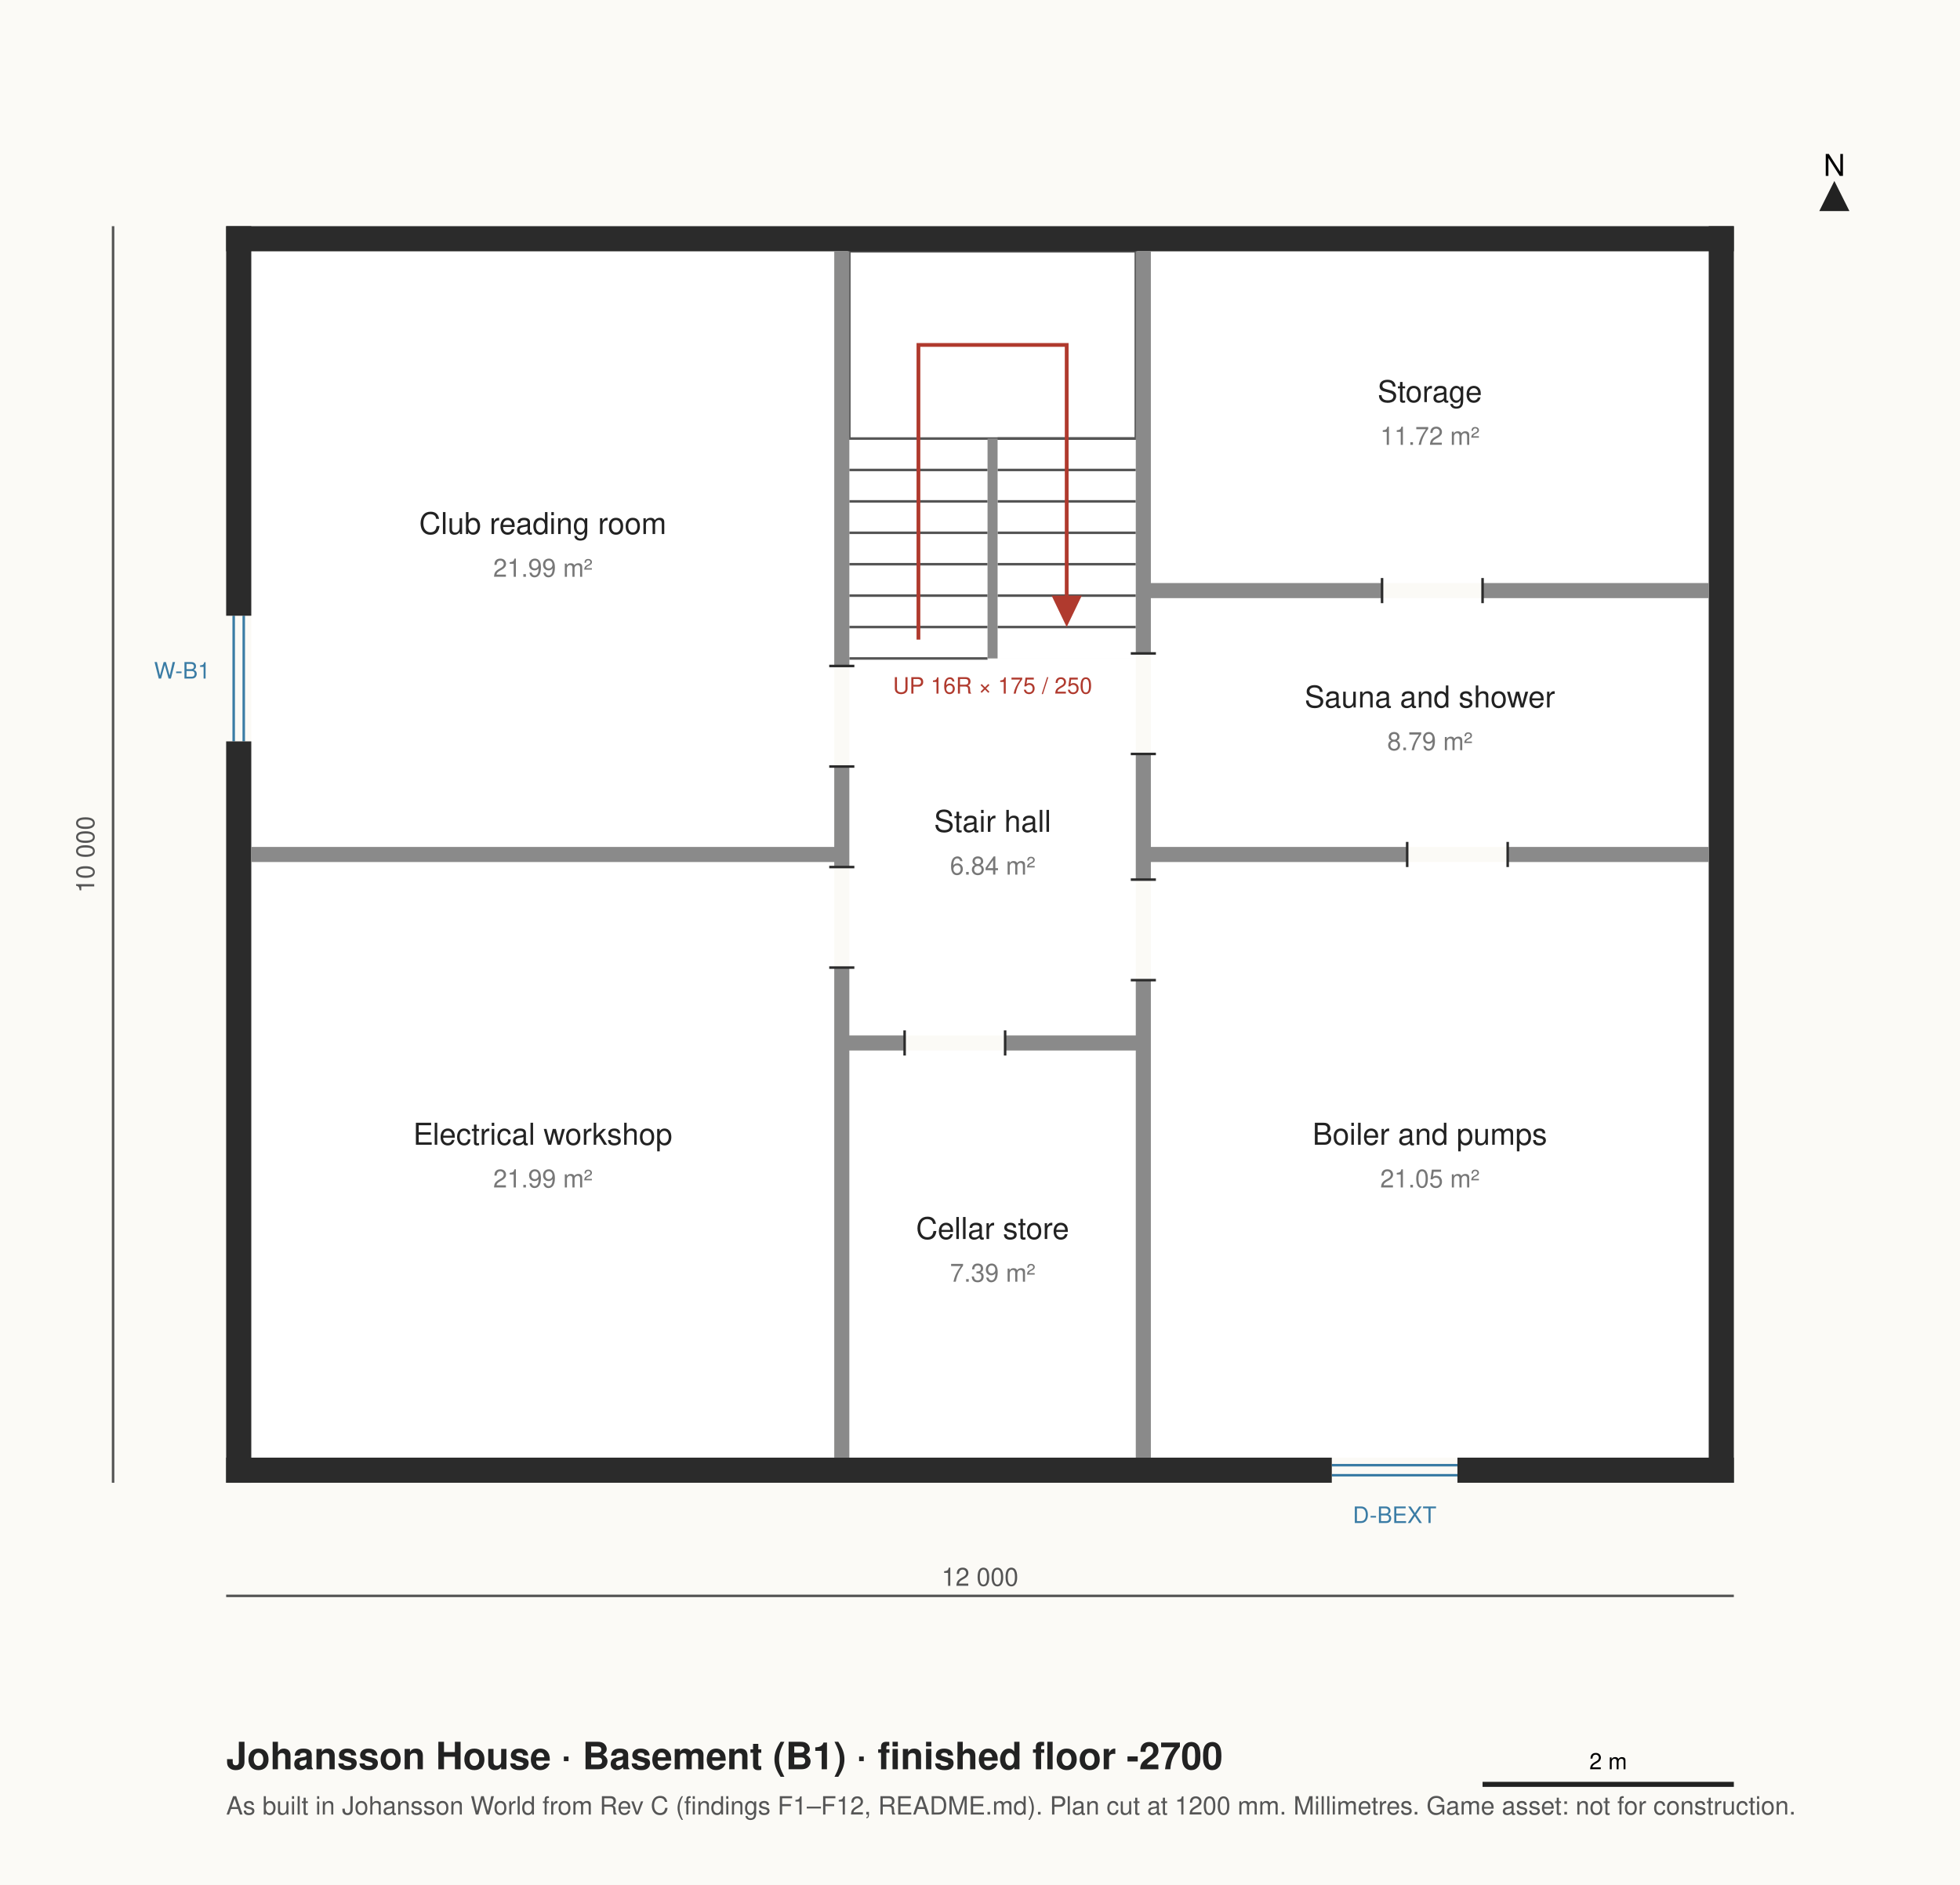
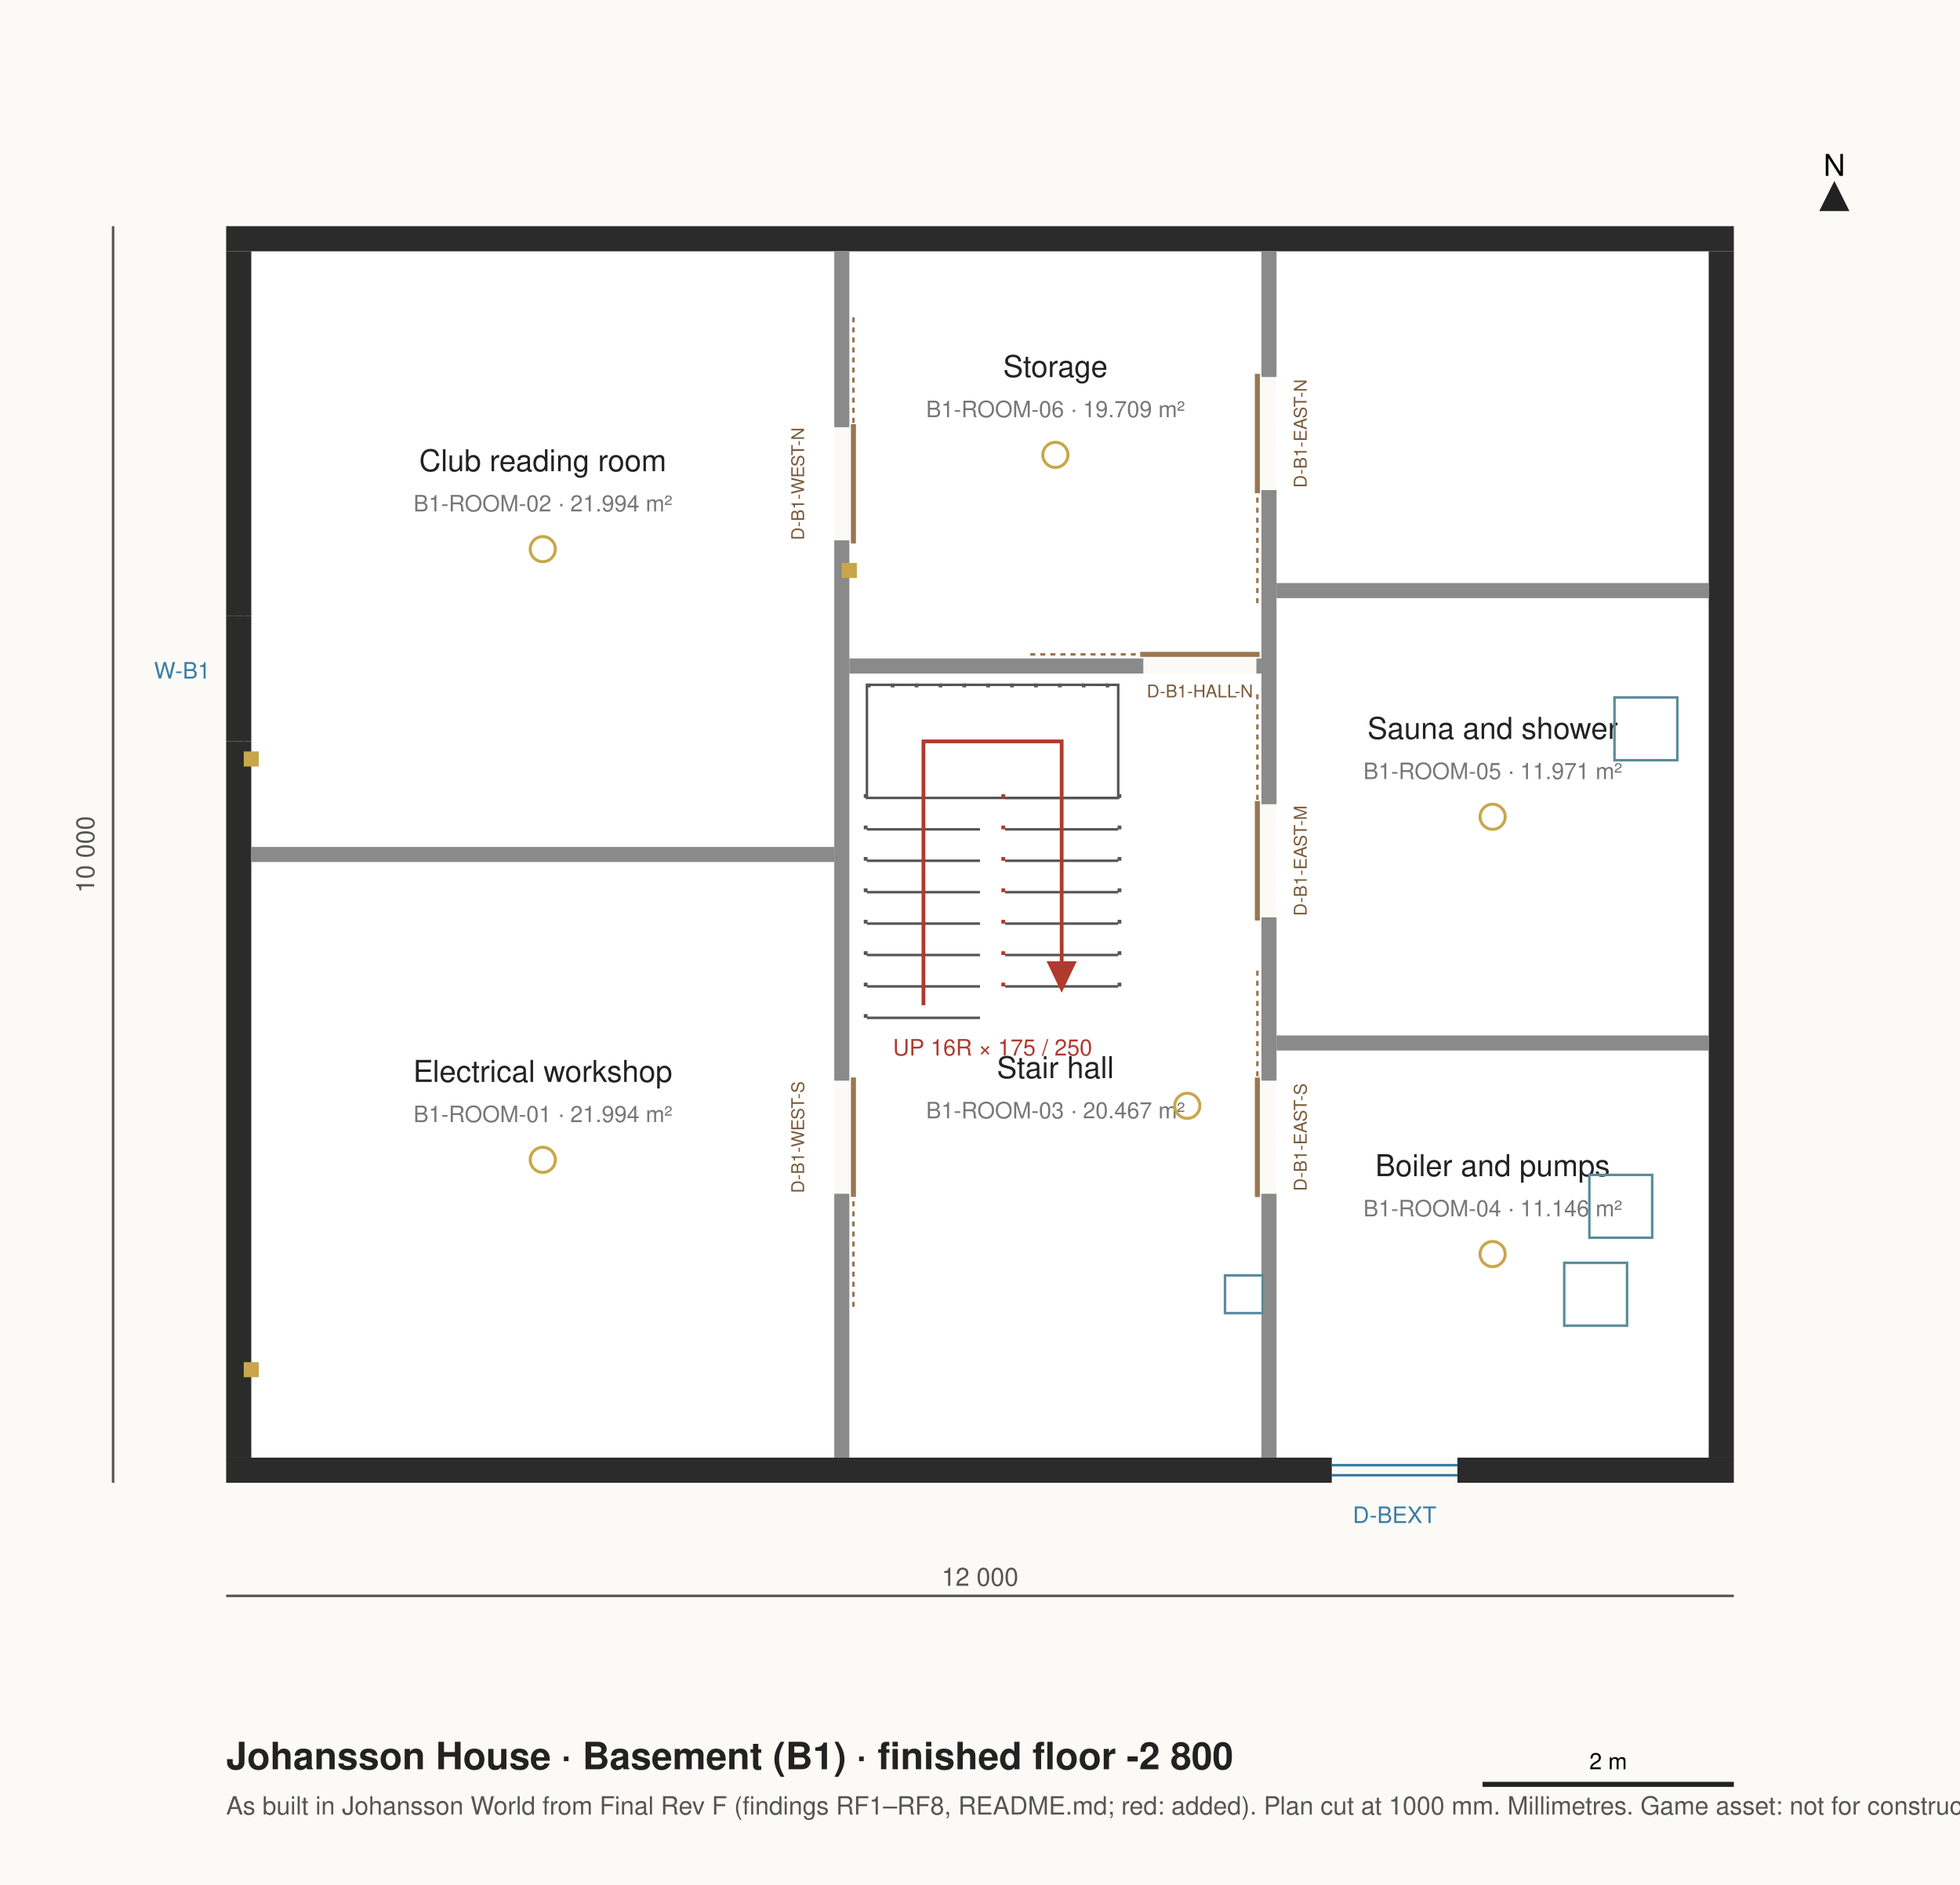
<svg xmlns="http://www.w3.org/2000/svg" viewBox="0 0 780 750" width="780" height="750" font-family="Helvetica, Arial, sans-serif">
  <rect width="780" height="750" fill="#fbfaf6" />
  <rect x="100" y="343" width="232" height="237" fill="#ffffff" stroke="none" />
-   <text x="216" y="455.5" font-size="12" text-anchor="middle" fill="#222">Electrical workshop</text>
-   <text x="216" y="472.5" font-size="10" text-anchor="middle" fill="#777">21.99 m²</text>
+   <text x="216" y="430.5" font-size="12" text-anchor="middle" fill="#222">Electrical workshop</text>
+   <text x="216" y="446.5" font-size="9" text-anchor="middle" fill="#777">B1-ROOM-01 · 21.994 m²</text>
  <rect x="100" y="100" width="232" height="237" fill="#ffffff" stroke="none" />
-   <text x="216" y="212.5" font-size="12" text-anchor="middle" fill="#222">Club reading room</text>
-   <text x="216" y="229.5" font-size="10" text-anchor="middle" fill="#777">21.99 m²</text>
-   <rect x="338" y="418" width="114" height="162" fill="#ffffff" stroke="none" />
-   <text x="395" y="493" font-size="12" text-anchor="middle" fill="#222">Cellar store</text>
-   <text x="395" y="510" font-size="10" text-anchor="middle" fill="#777">7.39 m²</text>
-   <rect x="338" y="262" width="114" height="150" fill="#ffffff" stroke="none" />
-   <text x="395" y="331" font-size="12" text-anchor="middle" fill="#222">Stair hall</text>
-   <text x="395" y="348" font-size="10" text-anchor="middle" fill="#777">6.84 m²</text>
-   <rect x="338" y="100" width="114" height="162" fill="#ffffff" stroke="none" />
-   <rect x="458" y="343" width="222" height="237" fill="#ffffff" stroke="none" />
-   <text x="569" y="455.5" font-size="12" text-anchor="middle" fill="#222">Boiler and pumps</text>
-   <text x="569" y="472.5" font-size="10" text-anchor="middle" fill="#777">21.05 m²</text>
-   <rect x="458" y="238" width="222" height="99" fill="#ffffff" stroke="none" />
-   <text x="569" y="281.5" font-size="12" text-anchor="middle" fill="#222">Sauna and shower</text>
-   <text x="569" y="298.5" font-size="10" text-anchor="middle" fill="#777">8.79 m²</text>
-   <rect x="458" y="100" width="222" height="132" fill="#ffffff" stroke="none" />
-   <text x="569" y="160" font-size="12" text-anchor="middle" fill="#222">Storage</text>
-   <text x="569" y="177" font-size="10" text-anchor="middle" fill="#777">11.72 m²</text>
-   <line x1="338" y1="262" x2="393" y2="262" stroke="#555" stroke-width="1" />
-   <line x1="338" y1="249.5" x2="393" y2="249.5" stroke="#555" stroke-width="1" />
-   <line x1="338" y1="237" x2="393" y2="237" stroke="#555" stroke-width="1" />
-   <line x1="338" y1="224.5" x2="393" y2="224.5" stroke="#555" stroke-width="1" />
-   <line x1="338" y1="212" x2="393" y2="212" stroke="#555" stroke-width="1" />
-   <line x1="338" y1="199.5" x2="393" y2="199.5" stroke="#555" stroke-width="1" />
-   <line x1="338" y1="187" x2="393" y2="187" stroke="#555" stroke-width="1" />
-   <line x1="397" y1="174.5" x2="452" y2="174.5" stroke="#555" stroke-width="1" />
-   <line x1="397" y1="187" x2="452" y2="187" stroke="#555" stroke-width="1" />
-   <line x1="397" y1="199.5" x2="452" y2="199.5" stroke="#555" stroke-width="1" />
-   <line x1="397" y1="212" x2="452" y2="212" stroke="#555" stroke-width="1" />
-   <line x1="397" y1="224.5" x2="452" y2="224.5" stroke="#555" stroke-width="1" />
-   <line x1="397" y1="237" x2="452" y2="237" stroke="#555" stroke-width="1" />
-   <line x1="397" y1="249.5" x2="452" y2="249.5" stroke="#555" stroke-width="1" />
-   <rect x="338" y="100" width="114" height="74.5" fill="none" stroke="#555" stroke-width="1" />
-   <polyline points="365.5,254.5 365.5,137.25 424.5,137.25 424.5,244.5" fill="none" stroke="#b03a2e" stroke-width="1.5" />
-   <polygon points="418.5,237 430.5,237 424.5,249.5" fill="#b03a2e" />
-   <text x="395" y="276" font-size="9" text-anchor="middle" fill="#b03a2e">UP 16R × 175 / 250</text>
-   <rect x="393" y="174.5" width="4" height="87.5" fill="#8a8a8a" />
+   <text x="216" y="187.5" font-size="12" text-anchor="middle" fill="#222">Club reading room</text>
+   <text x="216" y="203.5" font-size="9" text-anchor="middle" fill="#777">B1-ROOM-02 · 21.994 m²</text>
+   <rect x="338" y="268" width="164" height="312" fill="#ffffff" stroke="none" />
+   <text x="420" y="429" font-size="12" text-anchor="middle" fill="#222">Stair hall</text>
+   <text x="420" y="445" font-size="9" text-anchor="middle" fill="#777">B1-ROOM-03 · 20.467 m²</text>
+   <rect x="508" y="418" width="172" height="162" fill="#ffffff" stroke="none" />
+   <text x="594" y="468" font-size="12" text-anchor="middle" fill="#222">Boiler and pumps</text>
+   <text x="594" y="484" font-size="9" text-anchor="middle" fill="#777">B1-ROOM-04 · 11.146 m²</text>
+   <rect x="508" y="238" width="172" height="174" fill="#ffffff" stroke="none" />
+   <text x="594" y="294" font-size="12" text-anchor="middle" fill="#222">Sauna and shower</text>
+   <text x="594" y="310" font-size="9" text-anchor="middle" fill="#777">B1-ROOM-05 · 11.971 m²</text>
+   <rect x="338" y="100" width="164" height="162" fill="#ffffff" stroke="none" />
+   <rect x="508" y="100" width="172" height="132" fill="#ffffff" stroke="none" />
+   <text x="420" y="150" font-size="12" text-anchor="middle" fill="#222">Storage</text>
+   <text x="420" y="166" font-size="9" text-anchor="middle" fill="#777">B1-ROOM-06 · 19.709 m²</text>
+   <line x1="345" y1="405" x2="390" y2="405" stroke="#555" stroke-width="1" />
+   <line x1="345" y1="392.5" x2="390" y2="392.5" stroke="#555" stroke-width="1" />
+   <line x1="345" y1="380" x2="390" y2="380" stroke="#555" stroke-width="1" />
+   <line x1="345" y1="367.5" x2="390" y2="367.5" stroke="#555" stroke-width="1" />
+   <line x1="345" y1="355" x2="390" y2="355" stroke="#555" stroke-width="1" />
+   <line x1="345" y1="342.5" x2="390" y2="342.5" stroke="#555" stroke-width="1" />
+   <line x1="345" y1="330" x2="390" y2="330" stroke="#555" stroke-width="1" />
+   <line x1="400" y1="317.5" x2="445" y2="317.5" stroke="#555" stroke-width="1" />
+   <line x1="400" y1="330" x2="445" y2="330" stroke="#555" stroke-width="1" />
+   <line x1="400" y1="342.5" x2="445" y2="342.5" stroke="#555" stroke-width="1" />
+   <line x1="400" y1="355" x2="445" y2="355" stroke="#555" stroke-width="1" />
+   <line x1="400" y1="367.5" x2="445" y2="367.5" stroke="#555" stroke-width="1" />
+   <line x1="400" y1="380" x2="445" y2="380" stroke="#555" stroke-width="1" />
+   <line x1="400" y1="392.5" x2="445" y2="392.5" stroke="#555" stroke-width="1" />
+   <rect x="345" y="272.5" width="100" height="45" fill="none" stroke="#555" stroke-width="1" />
+   <polyline points="367.5,400 367.5,295 422.5,295 422.5,390" fill="none" stroke="#b03a2e" stroke-width="1.5" />
+   <polygon points="416.5,382.5 428.5,382.5 422.5,395" fill="#b03a2e" />
+   <text x="395" y="420" font-size="9" text-anchor="middle" fill="#b03a2e">UP 16R × 175 / 250</text>
+   <rect x="343.75" y="403.5" width="1.5" height="1.5" fill="#555" />
+   <rect x="343.75" y="391" width="1.5" height="1.5" fill="#555" />
+   <rect x="343.75" y="378.5" width="1.5" height="1.5" fill="#555" />
+   <rect x="343.75" y="366" width="1.5" height="1.5" fill="#555" />
+   <rect x="343.75" y="353.5" width="1.5" height="1.5" fill="#555" />
+   <rect x="343.75" y="341" width="1.5" height="1.5" fill="#555" />
+   <rect x="343.75" y="328.5" width="1.5" height="1.5" fill="#555" />
+   <rect x="343.75" y="316" width="1.5" height="1.5" fill="#555" />
+   <rect x="444.75" y="391" width="1.5" height="1.5" fill="#555" />
+   <rect x="444.75" y="378.5" width="1.5" height="1.5" fill="#555" />
+   <rect x="444.75" y="366" width="1.5" height="1.5" fill="#555" />
+   <rect x="444.75" y="353.5" width="1.5" height="1.5" fill="#555" />
+   <rect x="444.75" y="341" width="1.5" height="1.5" fill="#555" />
+   <rect x="444.75" y="328.5" width="1.5" height="1.5" fill="#555" />
+   <rect x="444.75" y="316" width="1.5" height="1.5" fill="#555" />
+   <rect x="345" y="272" width="1.5" height="1.5" fill="#555" />
+   <rect x="354.5" y="272" width="1.5" height="1.5" fill="#555" />
+   <rect x="364" y="272" width="1.5" height="1.5" fill="#555" />
+   <rect x="373.5" y="272" width="1.5" height="1.5" fill="#555" />
+   <rect x="383" y="272" width="1.5" height="1.5" fill="#555" />
+   <rect x="392.5" y="272" width="1.5" height="1.5" fill="#555" />
+   <rect x="402" y="272" width="1.5" height="1.5" fill="#555" />
+   <rect x="411.5" y="272" width="1.5" height="1.5" fill="#555" />
+   <rect x="421" y="272" width="1.5" height="1.5" fill="#555" />
+   <rect x="430.5" y="272" width="1.5" height="1.5" fill="#555" />
+   <rect x="440" y="272" width="1.5" height="1.5" fill="#555" />
+   <rect x="398.5" y="391" width="1.5" height="1.5" fill="#b03a2e" />
+   <rect x="398.5" y="378.5" width="1.5" height="1.5" fill="#b03a2e" />
+   <rect x="398.5" y="366" width="1.5" height="1.5" fill="#b03a2e" />
+   <rect x="398.5" y="353.5" width="1.5" height="1.5" fill="#b03a2e" />
+   <rect x="398.5" y="341" width="1.5" height="1.5" fill="#b03a2e" />
+   <rect x="398.5" y="328.5" width="1.5" height="1.5" fill="#b03a2e" />
+   <rect x="398.5" y="316" width="1.5" height="1.5" fill="#b03a2e" />
  <line x1="530" y1="587" x2="580" y2="587" stroke="#3a7ca5" stroke-width="1" />
  <line x1="530" y1="583" x2="580" y2="583" stroke="#3a7ca5" stroke-width="1" />
  <text x="555" y="606" font-size="9" text-anchor="middle" fill="#3a7ca5">D-BEXT</text>
  <line x1="93" y1="295" x2="93" y2="245" stroke="#3a7ca5" stroke-width="1" />
  <line x1="97" y1="295" x2="97" y2="245" stroke="#3a7ca5" stroke-width="1" />
  <text x="72.5" y="270" font-size="9" text-anchor="middle" fill="#3a7ca5">W-B1</text>
  <rect x="90" y="580" width="440" height="10" fill="#2b2b2b" />
  <rect x="580" y="580" width="110" height="10" fill="#2b2b2b" />
  <rect x="90" y="90" width="600" height="10" fill="#2b2b2b" />
-   <rect x="90" y="295" width="10" height="295" fill="#2b2b2b" />
-   <rect x="90" y="90" width="10" height="155" fill="#2b2b2b" />
-   <rect x="680" y="90" width="10" height="500" fill="#2b2b2b" />
-   <rect x="332" y="385" width="6" height="195" fill="#8a8a8a" />
-   <rect x="332" y="305" width="6" height="40" fill="#8a8a8a" />
-   <rect x="332" y="100" width="6" height="165" fill="#8a8a8a" />
-   <rect x="100" y="337" width="235" height="6" fill="#8a8a8a" />
-   <rect x="455" y="337" width="105" height="6" fill="#8a8a8a" />
-   <rect x="600" y="337" width="80" height="6" fill="#8a8a8a" />
-   <rect x="452" y="390" width="6" height="190" fill="#8a8a8a" />
-   <rect x="452" y="300" width="6" height="50" fill="#8a8a8a" />
-   <rect x="452" y="100" width="6" height="160" fill="#8a8a8a" />
-   <rect x="335" y="412" width="25" height="6" fill="#8a8a8a" />
-   <rect x="400" y="412" width="55" height="6" fill="#8a8a8a" />
-   <rect x="455" y="232" width="95" height="6" fill="#8a8a8a" />
-   <rect x="590" y="232" width="90" height="6" fill="#8a8a8a" />
-   <line x1="330" y1="385" x2="340" y2="385" stroke="#2b2b2b" stroke-width="1" />
-   <line x1="330" y1="345" x2="340" y2="345" stroke="#2b2b2b" stroke-width="1" />
-   <line x1="330" y1="305" x2="340" y2="305" stroke="#2b2b2b" stroke-width="1" />
-   <line x1="330" y1="265" x2="340" y2="265" stroke="#2b2b2b" stroke-width="1" />
-   <line x1="560" y1="345" x2="560" y2="335" stroke="#2b2b2b" stroke-width="1" />
-   <line x1="600" y1="345" x2="600" y2="335" stroke="#2b2b2b" stroke-width="1" />
-   <line x1="450" y1="390" x2="460" y2="390" stroke="#2b2b2b" stroke-width="1" />
-   <line x1="450" y1="350" x2="460" y2="350" stroke="#2b2b2b" stroke-width="1" />
-   <line x1="450" y1="300" x2="460" y2="300" stroke="#2b2b2b" stroke-width="1" />
-   <line x1="450" y1="260" x2="460" y2="260" stroke="#2b2b2b" stroke-width="1" />
-   <line x1="360" y1="420" x2="360" y2="410" stroke="#2b2b2b" stroke-width="1" />
-   <line x1="400" y1="420" x2="400" y2="410" stroke="#2b2b2b" stroke-width="1" />
-   <line x1="550" y1="240" x2="550" y2="230" stroke="#2b2b2b" stroke-width="1" />
-   <line x1="590" y1="240" x2="590" y2="230" stroke="#2b2b2b" stroke-width="1" />
+   <rect x="90" y="295" width="10" height="285" fill="#2b2b2b" />
+   <rect x="90" y="100" width="10" height="145" fill="#2b2b2b" />
+   <rect x="90" y="245" width="10" height="50" fill="#2b2b2b" />
+   <rect x="680" y="100" width="10" height="480" fill="#2b2b2b" />
+   <rect x="332" y="475" width="6" height="105" fill="#8a8a8a" />
+   <rect x="332" y="215" width="6" height="215" fill="#8a8a8a" />
+   <rect x="332" y="100" width="6" height="70" fill="#8a8a8a" />
+   <rect x="502" y="475" width="6" height="105" fill="#8a8a8a" />
+   <rect x="502" y="365" width="6" height="65" fill="#8a8a8a" />
+   <rect x="502" y="195" width="6" height="125" fill="#8a8a8a" />
+   <rect x="502" y="100" width="6" height="50" fill="#8a8a8a" />
+   <rect x="100" y="337" width="232" height="6" fill="#8a8a8a" />
+   <rect x="338" y="262" width="117" height="6" fill="#8a8a8a" />
+   <rect x="500" y="262" width="2" height="6" fill="#8a8a8a" />
+   <rect x="508" y="412" width="172" height="6" fill="#8a8a8a" />
+   <rect x="508" y="232" width="172" height="6" fill="#8a8a8a" />
+   <rect x="338.63" y="428.75" width="2" height="47.5" fill="#9a7650" />
+   <line x1="339.63" y1="520" x2="339.63" y2="428.75" stroke="#9a7650" stroke-width="1" stroke-dasharray="2 2" />
+   <text x="320" y="452.5" font-size="7" text-anchor="middle" fill="#7a5a3a" transform="rotate(-90 320 452.5)">D-B1-WEST-S</text>
+   <rect x="338.63" y="168.75" width="2" height="47.5" fill="#9a7650" />
+   <line x1="339.63" y1="216.25" x2="339.63" y2="125" stroke="#9a7650" stroke-width="1" stroke-dasharray="2 2" />
+   <text x="320" y="192.5" font-size="7" text-anchor="middle" fill="#7a5a3a" transform="rotate(-90 320 192.5)">D-B1-WEST-N</text>
+   <rect x="499.38" y="428.75" width="2" height="47.5" fill="#9a7650" />
+   <line x1="500.38" y1="476.25" x2="500.38" y2="385" stroke="#9a7650" stroke-width="1" stroke-dasharray="2 2" />
+   <text x="520" y="452.5" font-size="7" text-anchor="middle" fill="#7a5a3a" transform="rotate(-90 520 452.5)">D-B1-EAST-S</text>
+   <rect x="499.38" y="318.75" width="2" height="47.5" fill="#9a7650" />
+   <line x1="500.38" y1="366.25" x2="500.38" y2="275" stroke="#9a7650" stroke-width="1" stroke-dasharray="2 2" />
+   <text x="520" y="342.5" font-size="7" text-anchor="middle" fill="#7a5a3a" transform="rotate(-90 520 342.5)">D-B1-EAST-M</text>
+   <rect x="499.38" y="148.75" width="2" height="47.5" fill="#9a7650" />
+   <line x1="500.38" y1="240" x2="500.38" y2="148.75" stroke="#9a7650" stroke-width="1" stroke-dasharray="2 2" />
+   <text x="520" y="172.5" font-size="7" text-anchor="middle" fill="#7a5a3a" transform="rotate(-90 520 172.5)">D-B1-EAST-N</text>
+   <rect x="453.75" y="259.38" width="47.5" height="2" fill="#9a7650" />
+   <line x1="410" y1="260.38" x2="501.25" y2="260.38" stroke="#9a7650" stroke-width="1" stroke-dasharray="2 2" />
+   <text x="477.5" y="277.5" font-size="7" text-anchor="middle" fill="#7a5a3a">D-B1-HALL-N</text>
+   <circle cx="216" cy="461.5" r="5" fill="none" stroke="#c9a64a" stroke-width="1.2" />
+   <rect x="97" y="542" width="6" height="6" fill="#c9a64a" />
+   <circle cx="216" cy="218.5" r="5" fill="none" stroke="#c9a64a" stroke-width="1.2" />
+   <rect x="97" y="299" width="6" height="6" fill="#c9a64a" />
+   <circle cx="472.5" cy="440" r="5" fill="none" stroke="#c9a64a" stroke-width="1.2" />
+   <circle cx="594" cy="499" r="5" fill="none" stroke="#c9a64a" stroke-width="1.2" />
+   <circle cx="594" cy="325" r="5" fill="none" stroke="#c9a64a" stroke-width="1.2" />
+   <circle cx="420" cy="181" r="5" fill="none" stroke="#c9a64a" stroke-width="1.2" />
+   <rect x="335" y="224" width="6" height="6" fill="#c9a64a" />
+   <rect x="487.5" y="507.5" width="15" height="15" fill="none" stroke="#5b8c9b" stroke-width="1" />
+   <rect x="632.5" y="467.5" width="25" height="25" fill="none" stroke="#5b8c9b" stroke-width="1" />
+   <rect x="622.5" y="502.5" width="25" height="25" fill="none" stroke="#5b8c9b" stroke-width="1" />
+   <rect x="642.5" y="277.5" width="25" height="25" fill="none" stroke="#5b8c9b" stroke-width="1" />
  <line x1="90" y1="635" x2="690" y2="635" stroke="#555" />
  <text x="390" y="631" font-size="10" text-anchor="middle" fill="#555">12 000</text>
  <line x1="45" y1="590" x2="45" y2="90" stroke="#555" />
  <text x="37.5" y="340" font-size="10" text-anchor="middle" fill="#555" transform="rotate(-90 37.5 340)">10 000</text>
-   <text x="90" y="704" font-size="15" font-weight="bold" fill="#222">Johansson House · Basement (B1) · finished floor -2700</text>
-   <text x="90" y="722" font-size="10" fill="#555">As built in Johansson World from Rev C (findings F1–F12, README.md). Plan cut at 1200 mm. Millimetres. Game asset: not for construction.</text>
+   <text x="90" y="704" font-size="15" font-weight="bold" fill="#222">Johansson House · Basement (B1) · finished floor -2 800</text>
+   <text x="90" y="722" font-size="10" fill="#555">As built in Johansson World from Final Rev F (findings RF1–RF8, README.md; red: added). Plan cut at 1000 mm. Millimetres. Game asset: not for construction.</text>
  <line x1="590" y1="710" x2="690" y2="710" stroke="#222" stroke-width="2" />
  <text x="640" y="704" font-size="9" text-anchor="middle">2 m</text>
  <text x="730" y="70" font-size="12" text-anchor="middle">N</text>
  <polygon points="724,84 736,84 730,72" fill="#222" />
</svg>
